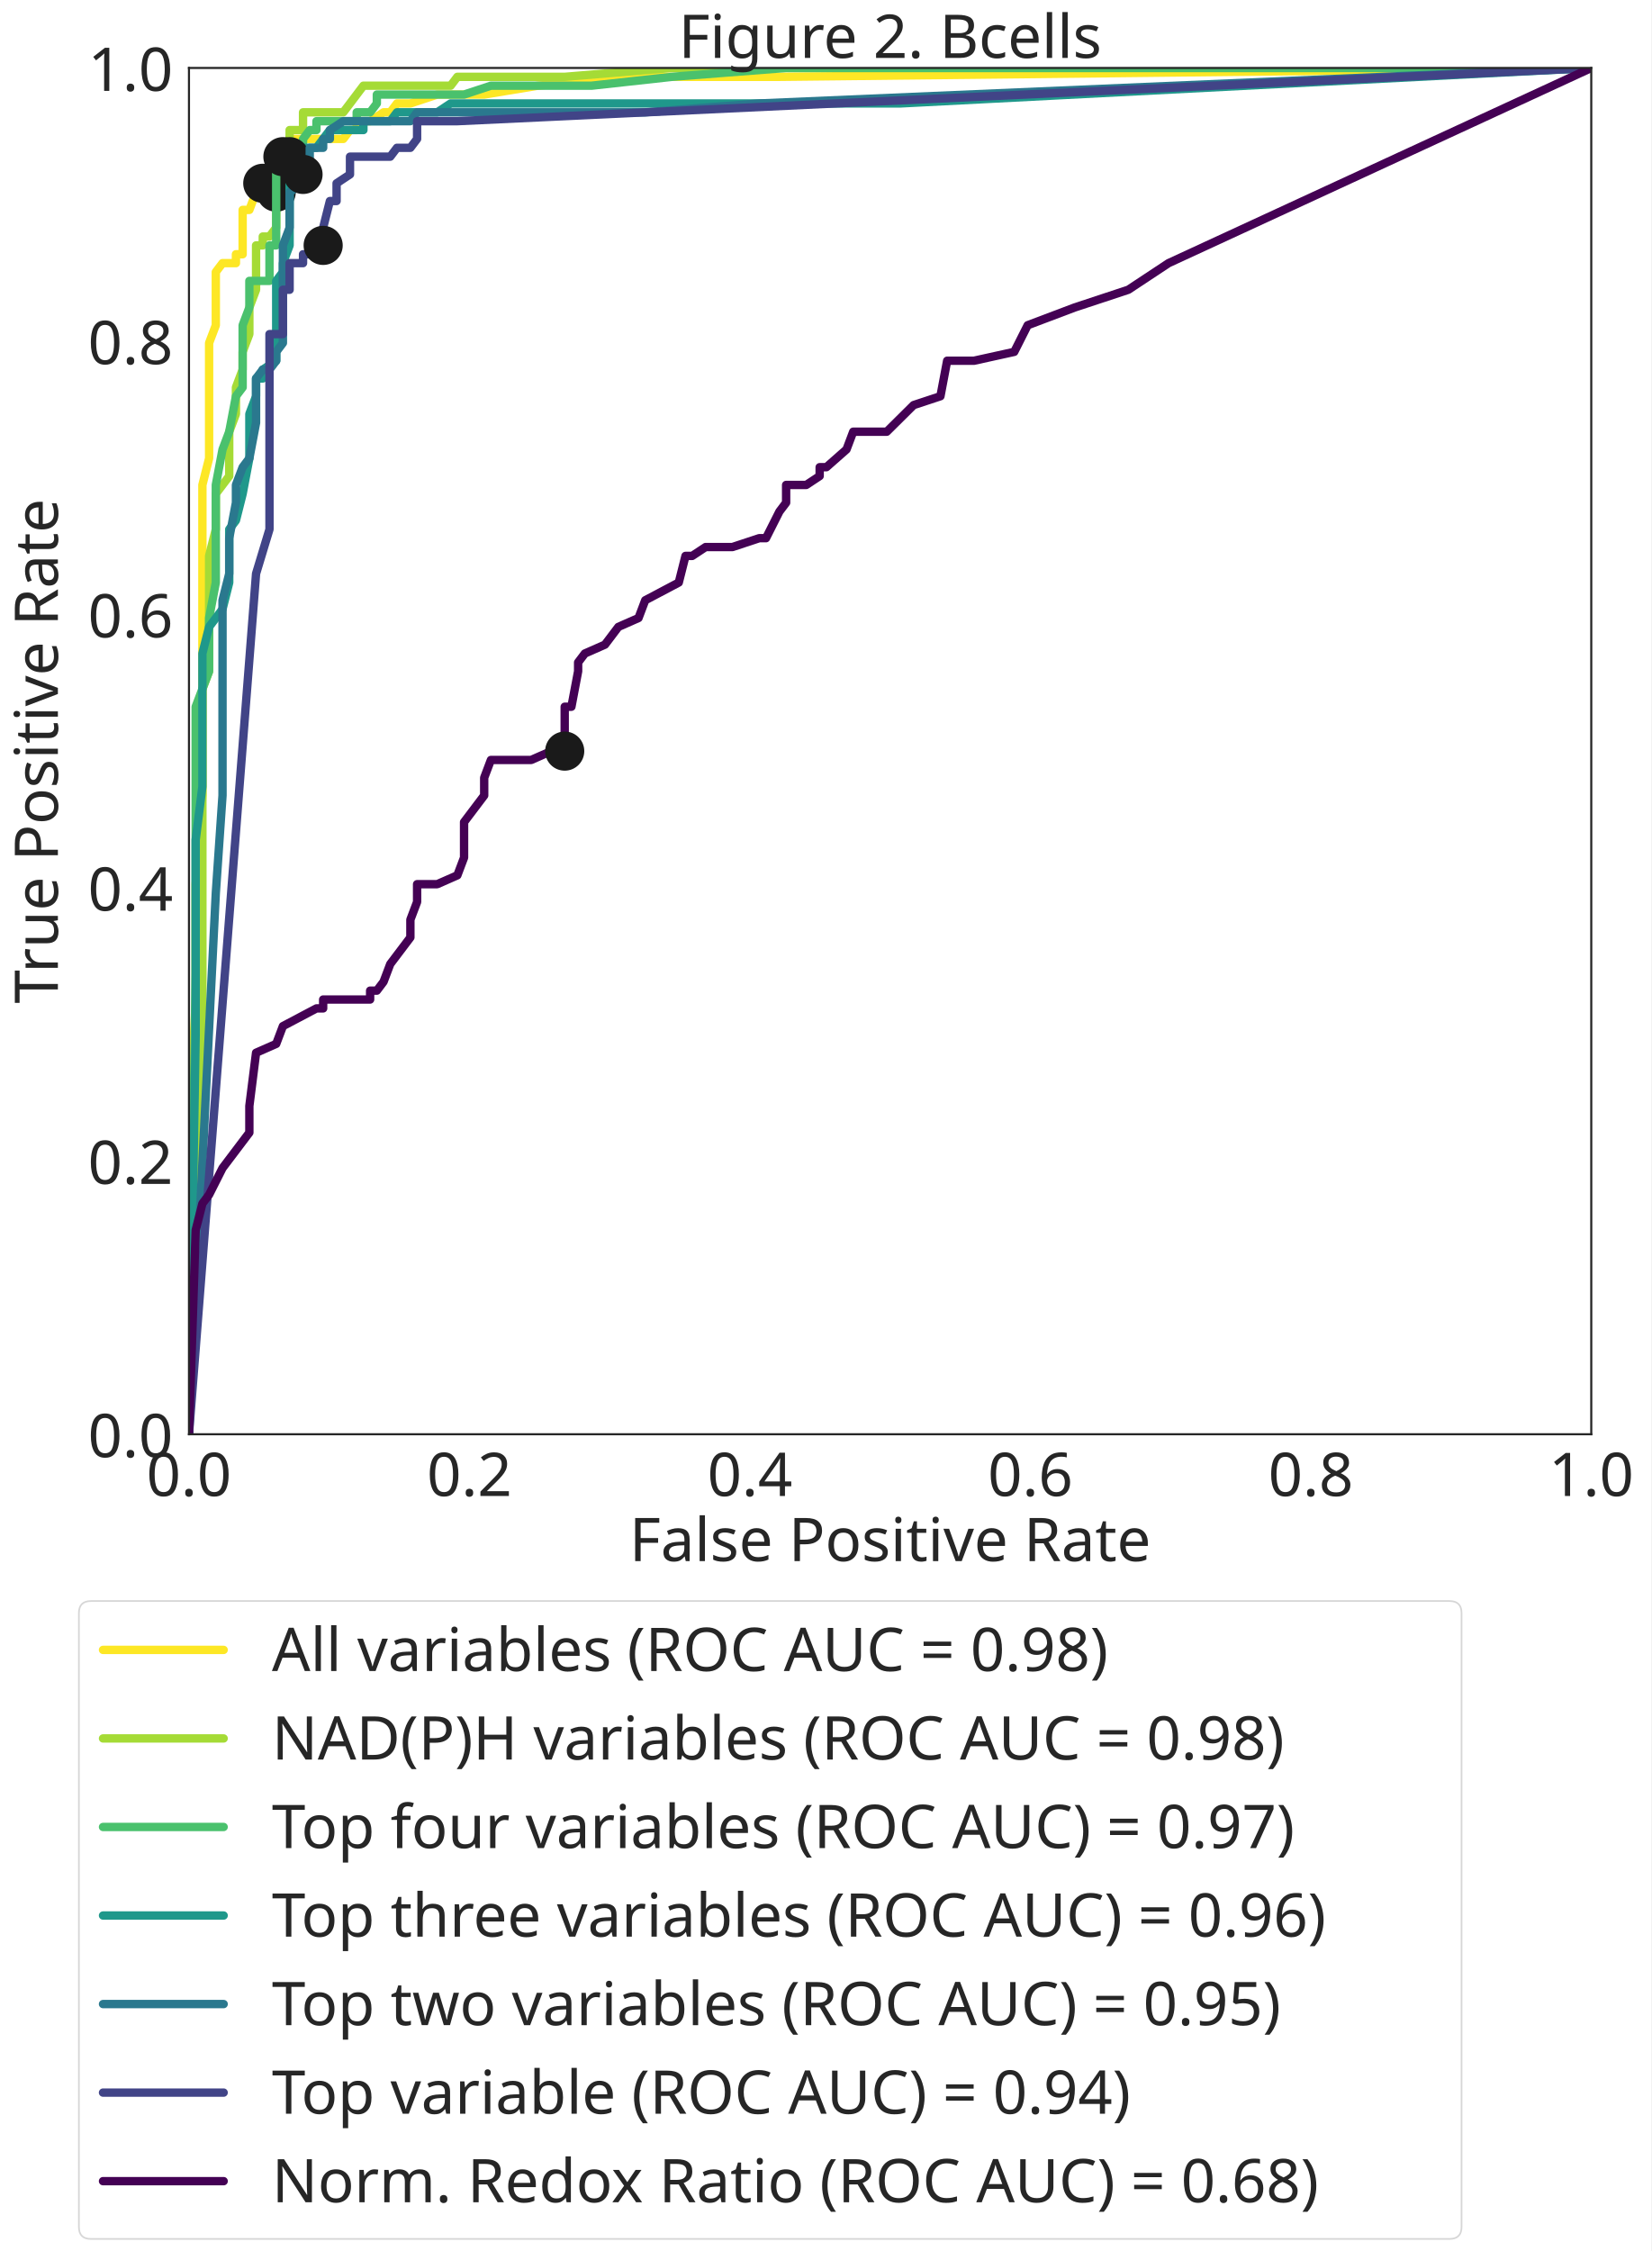
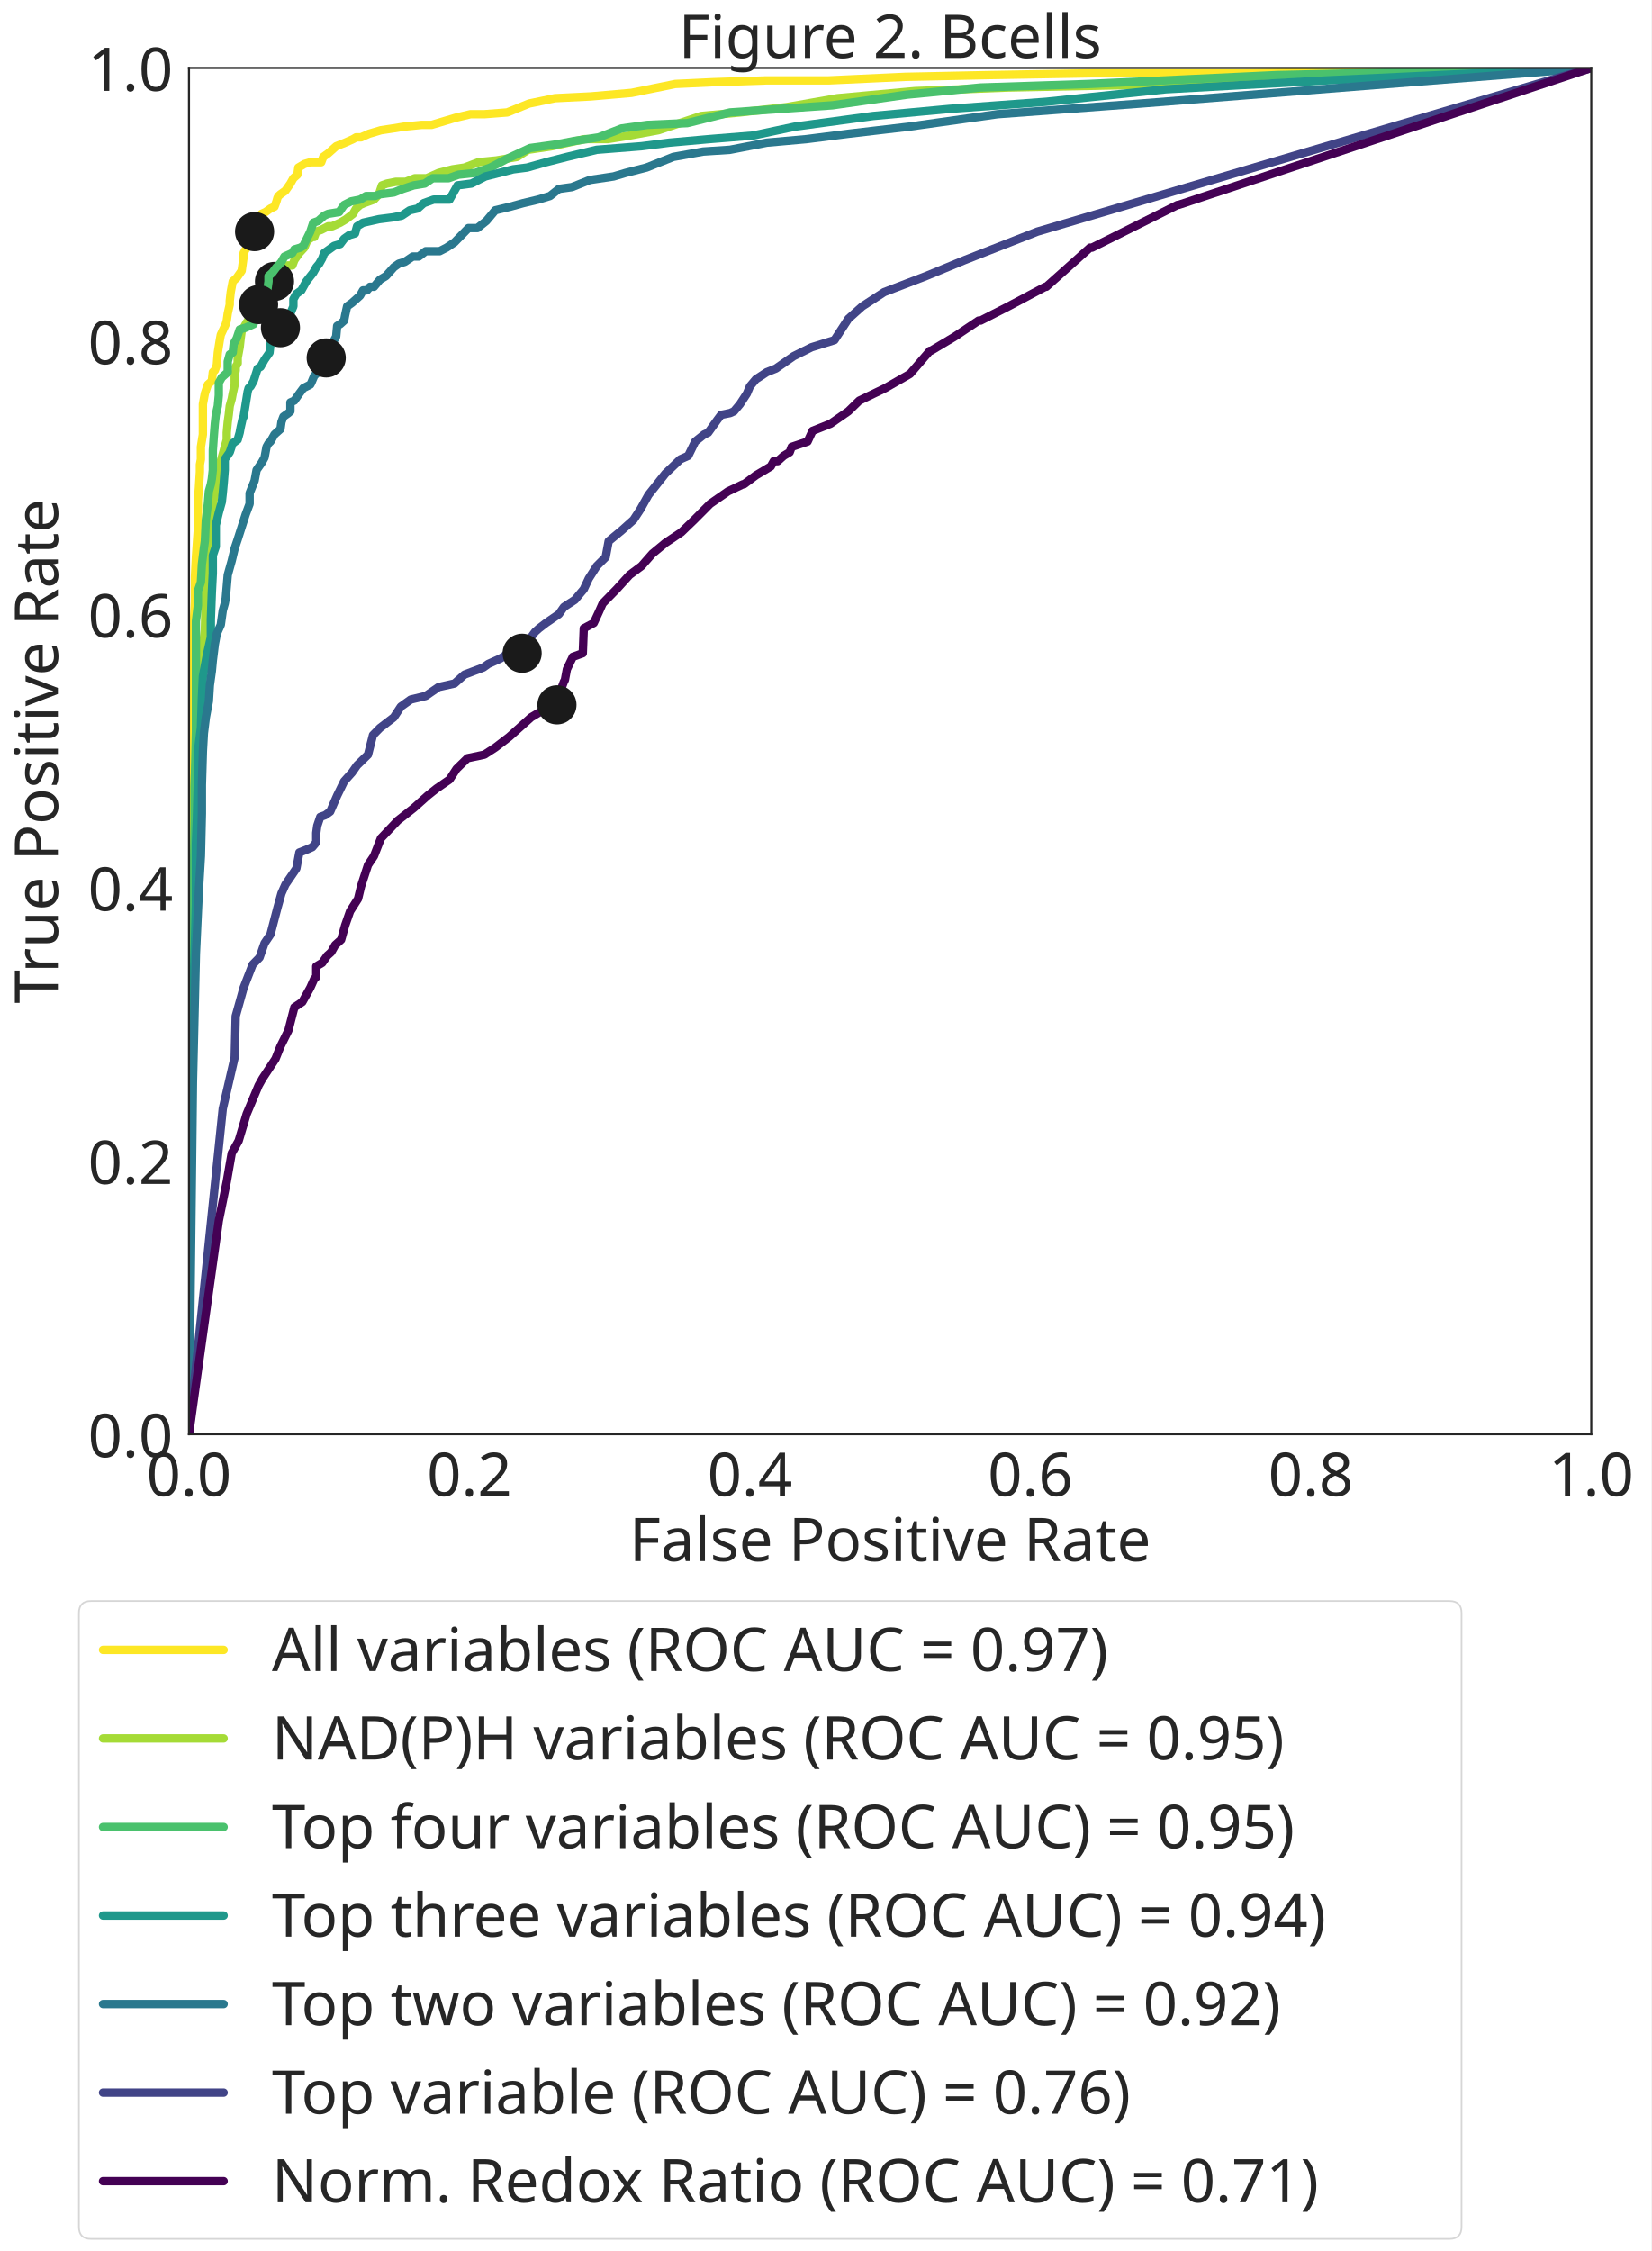
<svg xmlns="http://www.w3.org/2000/svg" xmlns:xlink="http://www.w3.org/1999/xlink" width="985.618pt" height="1343.383pt" viewBox="0 0 985.618 1343.383" version="1.1">
  <defs>
    <style type="text/css">*{stroke-linejoin: round; stroke-linecap: butt}</style>
  </defs>
  <g id="figure_1">
    <g id="patch_1">
      <path d="M 0 1343.383  L 985.618 1343.383  L 985.618 0  L 0 0  z " style="fill: #ffffff" />
    </g>
    <g id="axes_1">
      <g id="patch_2">
        <path d="M 112.793 855.954  L 949.793 855.954  L 949.793 40.554  L 112.793 40.554  z " style="fill: #ffffff" />
      </g>
      <g id="matplotlib.axis_1">
        <g id="xtick_1">
          <g id="text_1">
            <text style="fill: #262626; font: 36px 'sans-serif'; text-anchor: middle" x="112.793" y="892.809" transform="rotate(-0 112.7925 892.8088)">0.0</text>
          </g>
        </g>
        <g id="xtick_2">
          <g id="text_2">
            <text style="fill: #262626; font: 36px 'sans-serif'; text-anchor: middle" x="280.192" y="892.809" transform="rotate(-0 280.1925 892.8088)">0.2</text>
          </g>
        </g>
        <g id="xtick_3">
          <g id="text_3">
            <text style="fill: #262626; font: 36px 'sans-serif'; text-anchor: middle" x="447.592" y="892.809" transform="rotate(-0 447.5925 892.8088)">0.4</text>
          </g>
        </g>
        <g id="xtick_4">
          <g id="text_4">
            <text style="fill: #262626; font: 36px 'sans-serif'; text-anchor: middle" x="614.992" y="892.809" transform="rotate(-0 614.9925 892.8088)">0.6</text>
          </g>
        </g>
        <g id="xtick_5">
          <g id="text_5">
            <text style="fill: #262626; font: 36px 'sans-serif'; text-anchor: middle" x="782.393" y="892.809" transform="rotate(-0 782.3925 892.8088)">0.8</text>
          </g>
        </g>
        <g id="xtick_6">
          <g id="text_6">
            <text style="fill: #262626; font: 36px 'sans-serif'; text-anchor: middle" x="949.793" y="892.809" transform="rotate(-0 949.7925 892.8088)">1.0</text>
          </g>
        </g>
        <g id="text_7">
          <text style="fill: #262626; font: 36px 'sans-serif'; text-anchor: middle" x="531.293" y="931.65" transform="rotate(-0 531.2925 931.65)">False Positive Rate</text>
        </g>
      </g>
      <g id="matplotlib.axis_2">
        <g id="ytick_1">
          <g id="text_8">
            <text style="fill: #262626; font: 36px 'sans-serif'; text-anchor: end" x="103.293" y="869.632" transform="rotate(-0 103.2925 869.6316)">0.0</text>
          </g>
        </g>
        <g id="ytick_2">
          <g id="text_9">
            <text style="fill: #262626; font: 36px 'sans-serif'; text-anchor: end" x="103.293" y="706.552" transform="rotate(-0 103.2925 706.5516)">0.2</text>
          </g>
        </g>
        <g id="ytick_3">
          <g id="text_10">
            <text style="fill: #262626; font: 36px 'sans-serif'; text-anchor: end" x="103.293" y="543.472" transform="rotate(-0 103.2925 543.4716)">0.4</text>
          </g>
        </g>
        <g id="ytick_4">
          <g id="text_11">
            <text style="fill: #262626; font: 36px 'sans-serif'; text-anchor: end" x="103.293" y="380.392" transform="rotate(-0 103.2925 380.3916)">0.6</text>
          </g>
        </g>
        <g id="ytick_5">
          <g id="text_12">
            <text style="fill: #262626; font: 36px 'sans-serif'; text-anchor: end" x="103.293" y="217.312" transform="rotate(-0 103.2925 217.3116)">0.8</text>
          </g>
        </g>
        <g id="ytick_6">
          <g id="text_13">
            <text style="fill: #262626; font: 36px 'sans-serif'; text-anchor: end" x="103.293" y="54.232" transform="rotate(-0 103.2925 54.23156)">1.0</text>
          </g>
        </g>
        <g id="text_14">
          <text style="fill: #262626; font: 36px 'sans-serif'; text-anchor: middle" x="34.554" y="448.254" transform="rotate(-90 34.55438 448.2544)">True Positive Rate</text>
        </g>
      </g>
      <g id="line2d_1">
-         <path d="M 112.793 855.954  L 112.793 681.226  L 116.797 596.509  L 116.797 527.676  L 120.802 474.728  L 120.802 390.012  L 120.802 368.832  L 120.802 326.474  L 120.802 300  L 120.802 289.41  L 124.807 273.526  L 124.807 231.167  L 124.807 220.578  L 124.807 204.693  L 128.812 194.104  L 128.812 172.925  L 128.812 162.335  L 132.816 157.04  L 140.826 157.04  L 140.826 151.745  L 144.831 151.745  L 144.831 141.156  L 144.831 125.271  L 148.836 125.271  L 152.84 114.682  L 152.84 109.387  L 156.845 109.387  L 164.855 98.797  L 164.855 93.502  L 168.859 93.502  L 172.864 88.208  L 172.864 82.913  L 204.903 82.913  L 208.907 77.618  L 212.912 77.618  L 212.912 72.323  L 220.922 72.323  L 228.931 67.028  L 232.936 67.028  L 236.941 61.734  L 244.95 61.734  L 260.97 56.439  L 264.974 56.439  L 272.984 56.439  L 289.003 56.439  L 321.041 51.144  L 373.104 45.849  L 465.214 45.849  L 949.793 40.554  " clip-path="url(#peabc1f7c0e)" style="fill: none; stroke: #fde725; stroke-width: 5; stroke-linecap: round" />
+         <path d="M 112.793 855.954  L 112.793 697.758  L 113.386 626.623  L 113.386 582.031  L 113.386 549.118  L 113.98 509.834  L 113.98 483.291  L 113.98 453.563  L 114.573 424.897  L 114.573 405.786  L 115.167 394.107  L 115.761 370.749  L 116.354 359.07  L 116.354 344.206  L 116.948 332.527  L 118.135 315.54  L 118.135 305.984  L 118.135 298.552  L 118.729 291.12  L 119.322 281.565  L 119.322 277.318  L 119.916 274.132  L 119.916 272.009  L 119.916 266.7  L 121.103 259.268  L 121.103 251.836  L 121.103 245.466  L 121.103 241.219  L 122.29 234.849  L 124.071 229.54  L 126.446 227.417  L 127.039 222.108  L 128.227 221.047  L 129.414 217.861  L 130.007 210.429  L 131.195 202.997  L 131.788 199.812  L 134.756 193.442  L 135.35 191.318  L 135.944 187.072  L 137.131 181.763  L 137.131 179.64  L 137.724 174.331  L 138.912 167.961  L 141.286 165.837  L 144.254 161.59  L 145.441 153.097  L 145.441 150.973  L 149.003 144.603  L 150.784 141.418  L 151.971 138.232  L 153.752 136.109  L 154.346 135.047  L 155.533 131.862  L 156.127 127.615  L 158.501 126.554  L 161.469 124.43  L 163.844 123.368  L 165.031 120.183  L 165.624 118.06  L 166.218 116.998  L 167.405 115.936  L 170.373 113.813  L 173.341 109.566  L 175.122 106.381  L 177.497 104.257  L 178.09 100.011  L 181.652 97.887  L 185.214 96.825  L 187.588 96.825  L 191.744 96.825  L 192.931 93.64  L 195.899 91.517  L 200.648 87.27  L 205.99 85.147  L 210.739 83.023  L 212.52 81.961  L 215.488 81.961  L 220.237 79.838  L 227.361 77.715  L 234.484 76.653  L 241.014 75.591  L 251.699 74.529  L 257.635 74.529  L 271.882 70.282  L 280.786 68.159  L 289.097 68.159  L 302.75 67.097  L 315.81 61.789  L 331.244 58.604  L 352.614 57.542  L 376.952 55.418  L 403.071 50.11  L 425.629 49.048  L 457.09 47.986  L 494.488 47.986  L 540.197 45.863  L 590.654 44.801  L 652.39 43.74  L 742.027 43.74  L 949.793 40.554  " clip-path="url(#p83c61bb2bd)" style="fill: none; stroke: #fde725; stroke-width: 5; stroke-linecap: round" />
      </g>
      <g id="PathCollection_1">
        <defs>
-           <path id="mfb8e56b39c" d="M 0 11.18  C 2.965 11.18 5.809 10.002 7.906 7.906  C 10.002 5.809 11.18 2.965 11.18 0  C 11.18 -2.965 10.002 -5.809 7.906 -7.906  C 5.809 -10.002 2.965 -11.18 0 -11.18  C -2.965 -11.18 -5.809 -10.002 -7.906 -7.906  C -10.002 -5.809 -11.18 -2.965 -11.18 0  C -11.18 2.965 -10.002 5.809 -7.906 7.906  C -5.809 10.002 -2.965 11.18 0 11.18  z " style="stroke: #1a1a1a" />
+           <path id="m5f834a989d" d="M 0 11.18  C 2.965 11.18 5.809 10.002 7.906 7.906  C 10.002 5.809 11.18 2.965 11.18 0  C 11.18 -2.965 10.002 -5.809 7.906 -7.906  C 5.809 -10.002 2.965 -11.18 0 -11.18  C -2.965 -11.18 -5.809 -10.002 -7.906 -7.906  C -10.002 -5.809 -11.18 -2.965 -11.18 0  C -11.18 2.965 -10.002 5.809 -7.906 7.906  C -5.809 10.002 -2.965 11.18 0 11.18  z " style="stroke: #1a1a1a" />
        </defs>
-         <g clip-path="url(#peabc1f7c0e)">
-           <use xlink:href="#mfb8e56b39c" x="156.845" y="109.387" style="fill: #1a1a1a; stroke: #1a1a1a" />
+         <g clip-path="url(#p83c61bb2bd)">
+           <use xlink:href="#m5f834a989d" x="151.971" y="138.232" style="fill: #1a1a1a; stroke: #1a1a1a" />
        </g>
      </g>
      <g id="line2d_2">
-         <path d="M 112.793 855.954  L 120.802 596.509  L 120.802 548.856  L 120.802 490.613  L 120.802 442.96  L 120.802 411.191  L 124.807 400.601  L 124.807 368.832  L 124.807 331.769  L 128.812 315.884  L 128.812 294.705  L 136.821 284.115  L 136.821 268.231  L 136.821 257.641  L 140.826 247.052  L 140.826 241.757  L 140.826 231.167  L 144.831 220.578  L 144.831 209.988  L 148.836 199.399  L 148.836 188.809  L 148.836 183.514  L 152.84 172.925  L 152.84 157.04  L 152.84 146.45  L 156.845 146.45  L 156.845 141.156  L 160.85 141.156  L 164.855 135.861  L 164.855 125.271  L 164.855 104.092  L 168.859 93.502  L 168.859 88.208  L 172.864 88.208  L 172.864 77.618  L 180.874 77.618  L 180.874 67.028  L 188.883 67.028  L 196.893 67.028  L 204.903 67.028  L 216.917 51.144  L 224.926 51.144  L 236.941 51.144  L 244.95 51.144  L 260.97 51.144  L 268.979 51.144  L 272.984 45.849  L 313.032 45.849  L 337.06 45.849  L 401.137 40.554  L 493.247 40.554  L 949.793 40.554  " clip-path="url(#peabc1f7c0e)" style="fill: none; stroke: #a5db36; stroke-width: 5; stroke-linecap: round" />
+         <path d="M 112.793 855.954  L 113.98 688.203  L 113.98 599.018  L 114.573 545.933  L 114.573 487.538  L 116.948 454.625  L 118.729 431.267  L 119.916 411.094  L 120.51 390.922  L 122.29 376.058  L 122.884 353.761  L 123.478 337.836  L 124.665 330.404  L 127.039 320.848  L 127.039 313.416  L 127.039 300.675  L 128.82 292.182  L 129.414 283.688  L 130.601 280.503  L 131.788 275.194  L 135.35 262.454  L 135.35 258.207  L 135.944 251.836  L 136.537 247.59  L 137.131 242.281  L 138.318 238.034  L 138.912 234.849  L 140.099 229.54  L 140.099 224.232  L 140.692 221.047  L 140.692 218.923  L 141.88 216.8  L 141.88 213.615  L 143.067 207.244  L 143.661 201.936  L 144.254 197.689  L 146.035 194.504  L 147.222 192.38  L 147.816 192.38  L 149.003 188.133  L 149.003 183.886  L 151.971 182.825  L 153.158 179.64  L 154.346 177.516  L 154.939 174.331  L 156.127 172.208  L 157.314 172.208  L 159.688 171.146  L 162.063 169.022  L 165.624 166.899  L 169.186 162.652  L 170.373 161.59  L 171.561 158.405  L 174.529 158.405  L 175.716 155.22  L 178.684 150.973  L 181.652 147.788  L 183.433 143.541  L 186.401 141.418  L 187.588 141.418  L 188.775 138.232  L 191.744 137.171  L 195.899 135.047  L 198.273 135.047  L 203.022 132.924  L 206.584 130.8  L 210.739 127.615  L 212.52 124.43  L 214.895 122.307  L 217.269 121.245  L 223.205 119.122  L 226.173 115.936  L 227.954 110.628  L 230.922 109.566  L 236.265 108.504  L 242.201 108.504  L 247.544 106.381  L 254.667 106.381  L 261.79 103.196  L 270.101 101.072  L 277.224 100.011  L 285.535 96.825  L 296.22 95.764  L 308.686 93.64  L 315.216 89.393  L 329.463 87.27  L 338.961 85.147  L 349.052 83.023  L 362.705 83.023  L 375.765 80.9  L 392.98 77.715  L 418.505 69.221  L 441.656 67.097  L 469.556 63.912  L 499.831 58.604  L 546.133 54.357  L 601.339 52.233  L 705.816 50.11  L 949.793 40.554  " clip-path="url(#p83c61bb2bd)" style="fill: none; stroke: #a5db36; stroke-width: 5; stroke-linecap: round" />
      </g>
      <g id="PathCollection_2">
-         <g clip-path="url(#peabc1f7c0e)">
-           <use xlink:href="#mfb8e56b39c" x="164.855" y="114.682" style="fill: #1a1a1a; stroke: #1a1a1a" />
+         <g clip-path="url(#p83c61bb2bd)">
+           <use xlink:href="#m5f834a989d" x="163.844" y="167.961" style="fill: #1a1a1a; stroke: #1a1a1a" />
        </g>
      </g>
      <g id="line2d_3">
-         <path d="M 112.793 855.954  L 116.797 580.625  L 116.797 522.382  L 116.797 480.023  L 116.797 421.78  L 124.807 400.601  L 124.807 368.832  L 128.812 347.653  L 128.812 331.769  L 128.812 310.589  L 128.812 289.41  L 132.816 268.231  L 136.821 257.641  L 140.826 236.462  L 144.831 231.167  L 144.831 209.988  L 144.831 204.693  L 144.831 194.104  L 148.836 183.514  L 148.836 167.63  L 156.845 167.63  L 160.85 167.63  L 160.85 157.04  L 160.85 146.45  L 164.855 146.45  L 164.855 135.861  L 164.855 125.271  L 164.855 104.092  L 164.855 93.502  L 168.859 93.502  L 172.864 88.208  L 180.874 88.208  L 180.874 82.913  L 184.879 77.618  L 188.883 77.618  L 188.883 72.323  L 200.898 72.323  L 212.912 72.323  L 212.912 67.028  L 220.922 67.028  L 224.926 61.734  L 224.926 56.439  L 232.936 56.439  L 248.955 56.439  L 256.965 56.439  L 272.984 56.439  L 276.989 56.439  L 293.008 51.144  L 317.037 51.144  L 353.08 51.144  L 401.137 45.849  L 469.218 40.554  L 949.793 40.554  " clip-path="url(#peabc1f7c0e)" style="fill: none; stroke: #4ac16d; stroke-width: 5; stroke-linecap: round" />
+         <path d="M 112.793 855.954  L 113.386 673.339  L 114.573 599.018  L 115.761 556.55  L 115.761 516.204  L 116.354 489.661  L 116.354 463.118  L 116.948 436.575  L 116.948 417.465  L 116.948 388.798  L 116.948 370.749  L 118.135 361.193  L 118.135 352.7  L 119.916 347.391  L 120.51 336.774  L 121.697 327.218  L 122.29 322.972  L 122.884 310.231  L 124.071 300.675  L 124.665 293.243  L 125.852 288.997  L 126.446 285.811  L 127.039 280.503  L 127.039 275.194  L 127.039 268.824  L 127.633 260.33  L 128.227 252.898  L 128.82 247.59  L 130.007 242.281  L 130.601 235.911  L 130.601 232.725  L 130.601 228.479  L 131.195 227.417  L 132.382 225.293  L 134.756 223.17  L 135.944 222.108  L 135.944 219.985  L 135.944 215.738  L 137.131 211.491  L 138.912 210.429  L 139.505 205.121  L 140.099 204.059  L 141.286 201.936  L 143.067 196.627  L 146.629 195.565  L 151.378 193.442  L 151.971 190.257  L 152.565 188.133  L 153.158 183.886  L 154.346 181.763  L 157.314 177.516  L 159.095 176.454  L 160.282 167.961  L 160.282 164.775  L 162.656 162.652  L 165.031 159.467  L 166.218 158.405  L 167.999 156.282  L 169.78 153.097  L 174.529 150.973  L 175.716 148.85  L 179.278 147.788  L 181.058 146.726  L 185.214 138.232  L 186.995 132.924  L 189.963 131.862  L 193.524 128.677  L 195.899 127.615  L 202.429 126.554  L 205.397 122.307  L 209.552 120.183  L 214.895 119.122  L 218.456 116.998  L 223.799 116.998  L 226.767 115.936  L 235.078 114.875  L 240.42 112.751  L 246.95 110.628  L 253.48 109.566  L 258.229 106.381  L 267.727 106.381  L 273.663 104.257  L 283.754 103.196  L 292.658 100.011  L 302.75 94.702  L 316.403 88.332  L 331.837 86.208  L 343.116 84.085  L 357.363 81.961  L 371.016 76.653  L 386.45 74.529  L 410.195 73.468  L 435.72 67.097  L 465.995 64.974  L 496.863 62.85  L 541.384 56.48  L 585.312 52.233  L 650.016 50.11  L 762.21 44.801  L 949.793 40.554  " clip-path="url(#p83c61bb2bd)" style="fill: none; stroke: #4ac16d; stroke-width: 5; stroke-linecap: round" />
      </g>
      <g id="PathCollection_3">
-         <g clip-path="url(#peabc1f7c0e)">
-           <use xlink:href="#mfb8e56b39c" x="168.859" y="93.502" style="fill: #1a1a1a; stroke: #1a1a1a" />
+         <g clip-path="url(#p83c61bb2bd)">
+           <use xlink:href="#m5f834a989d" x="154.346" y="181.763" style="fill: #1a1a1a; stroke: #1a1a1a" />
        </g>
      </g>
      <g id="line2d_4">
-         <path d="M 112.793 855.954  L 116.797 617.688  L 116.797 538.266  L 116.797 501.202  L 120.802 469.434  L 120.802 405.896  L 120.802 390.012  L 124.807 374.127  L 132.816 363.537  L 136.821 347.653  L 136.821 315.884  L 140.826 310.589  L 144.831 294.705  L 148.836 273.526  L 148.836 257.641  L 148.836 247.052  L 152.84 236.462  L 152.84 225.873  L 156.845 225.873  L 156.845 220.578  L 164.855 215.283  L 164.855 194.104  L 164.855 178.219  L 164.855 167.63  L 168.859 162.335  L 168.859 157.04  L 172.864 146.45  L 172.864 135.861  L 172.864 104.092  L 172.864 93.502  L 172.864 88.208  L 188.883 88.208  L 196.893 77.618  L 200.898 77.618  L 216.917 77.618  L 216.917 72.323  L 232.936 72.323  L 236.941 67.028  L 244.95 67.028  L 260.97 67.028  L 268.979 61.734  L 272.984 61.734  L 289.003 61.734  L 309.027 61.734  L 317.037 61.734  L 353.08 61.734  L 377.108 61.734  L 433.175 61.734  L 537.3 61.734  L 949.793 40.554  " clip-path="url(#peabc1f7c0e)" style="fill: none; stroke: #1f988b; stroke-width: 5; stroke-linecap: round" />
+         <path d="M 112.793 855.954  L 113.386 730.672  L 113.98 672.277  L 114.573 628.747  L 115.167 597.957  L 116.354 562.92  L 116.948 539.562  L 116.948 503.464  L 117.541 487.538  L 118.135 465.242  L 118.135 448.254  L 119.916 434.452  L 120.51 416.403  L 121.103 403.662  L 123.478 390.922  L 125.852 380.304  L 125.852 369.687  L 126.446 353.761  L 127.039 342.082  L 127.039 331.465  L 128.82 326.157  L 128.82 320.848  L 128.82 313.416  L 130.601 305.984  L 132.382 299.614  L 132.975 294.305  L 133.569 287.935  L 134.163 280.503  L 134.163 274.132  L 137.131 269.886  L 138.912 264.577  L 141.88 262.454  L 143.067 258.207  L 143.661 255.022  L 144.848 249.713  L 145.441 248.651  L 147.816 233.787  L 148.41 231.664  L 149.597 230.602  L 151.378 227.417  L 153.752 219.985  L 155.533 218.923  L 157.314 215.738  L 157.907 214.676  L 160.875 210.429  L 161.469 205.121  L 162.656 200.874  L 162.656 199.812  L 165.624 198.75  L 169.186 192.38  L 169.78 191.318  L 171.561 190.257  L 173.341 187.072  L 175.122 182.825  L 175.122 178.578  L 176.903 175.393  L 179.871 173.269  L 182.839 167.961  L 186.995 162.652  L 188.775 159.467  L 190.556 157.343  L 192.337 154.158  L 193.524 150.973  L 199.461 146.726  L 203.022 145.665  L 205.397 142.479  L 208.365 140.356  L 211.927 139.294  L 213.114 135.047  L 216.675 132.924  L 226.173 130.8  L 234.484 129.739  L 239.827 128.677  L 244.575 125.492  L 249.324 124.43  L 252.886 121.245  L 258.822 119.122  L 268.32 119.122  L 273.069 110.628  L 281.38 109.566  L 289.69 105.319  L 306.312 101.072  L 314.622 100.011  L 325.901 96.825  L 338.367 93.64  L 356.175 89.393  L 382.888 87.27  L 399.51 85.147  L 423.254 83.023  L 449.373 80.9  L 474.305 75.591  L 521.201 69.221  L 566.91 64.974  L 624.49 60.727  L 695.724 53.295  L 791.89 47.986  L 949.793 40.554  " clip-path="url(#p83c61bb2bd)" style="fill: none; stroke: #1f988b; stroke-width: 5; stroke-linecap: round" />
      </g>
      <g id="PathCollection_4">
-         <g clip-path="url(#peabc1f7c0e)">
-           <use xlink:href="#mfb8e56b39c" x="172.864" y="93.502" style="fill: #1a1a1a; stroke: #1a1a1a" />
+         <g clip-path="url(#p83c61bb2bd)">
+           <use xlink:href="#m5f834a989d" x="167.405" y="195.565" style="fill: #1a1a1a; stroke: #1a1a1a" />
        </g>
      </g>
      <g id="line2d_5">
-         <path d="M 112.793 855.954  L 128.812 532.971  L 132.816 474.728  L 132.816 448.254  L 132.816 384.717  L 132.816 358.243  L 136.821 342.358  L 136.821 321.179  L 140.826 300  L 140.826 289.41  L 144.831 278.821  L 148.836 273.526  L 152.84 252.347  L 152.84 241.757  L 152.84 225.873  L 156.845 220.578  L 160.85 220.578  L 164.855 215.283  L 164.855 209.988  L 168.859 204.693  L 168.859 172.925  L 168.859 162.335  L 168.859 146.45  L 172.864 135.861  L 172.864 114.682  L 180.874 109.387  L 180.874 98.797  L 184.879 98.797  L 184.879 88.208  L 192.888 88.208  L 192.888 82.913  L 196.893 82.913  L 196.893 77.618  L 204.903 72.323  L 216.917 72.323  L 232.936 72.323  L 244.95 72.323  L 248.955 67.028  L 252.96 67.028  L 264.974 67.028  L 280.993 67.028  L 284.998 67.028  L 317.037 67.028  L 385.118 67.028  L 453.199 61.734  L 949.793 40.554  " clip-path="url(#peabc1f7c0e)" style="fill: none; stroke: #2a788e; stroke-width: 5; stroke-linecap: round" />
+         <path d="M 112.793 855.954  L 115.167 645.734  L 116.948 569.29  L 118.729 531.068  L 119.916 510.896  L 120.51 485.415  L 120.51 468.427  L 121.103 448.254  L 121.697 437.637  L 122.884 428.082  L 124.665 418.526  L 125.258 408.971  L 126.446 400.477  L 127.039 394.107  L 128.227 384.551  L 129.414 378.181  L 131.788 372.872  L 132.975 364.379  L 134.163 360.132  L 134.756 356.947  L 135.944 343.144  L 138.318 334.65  L 140.099 327.218  L 141.88 321.91  L 146.629 307.046  L 149.003 300.675  L 149.003 294.305  L 151.971 286.873  L 153.158 280.503  L 156.127 276.256  L 157.907 273.071  L 159.095 266.7  L 160.282 264.577  L 161.469 263.515  L 163.844 259.268  L 167.405 256.083  L 167.999 251.836  L 169.186 248.651  L 172.154 246.528  L 173.341 245.466  L 173.341 240.157  L 175.716 239.096  L 178.684 234.849  L 181.058 231.664  L 185.214 229.54  L 185.807 228.479  L 187.588 224.232  L 189.963 222.108  L 191.15 217.861  L 194.712 213.615  L 195.899 209.368  L 197.086 208.306  L 198.867 204.059  L 200.648 200.874  L 201.241 194.504  L 203.022 193.442  L 205.397 191.318  L 205.99 188.133  L 207.178 182.825  L 210.146 180.701  L 214.895 176.454  L 216.675 173.269  L 219.05 173.269  L 220.831 171.146  L 223.205 171.146  L 226.767 166.899  L 230.329 164.775  L 235.078 159.467  L 238.046 157.343  L 241.607 156.282  L 246.356 153.097  L 249.918 153.097  L 254.073 149.911  L 258.822 149.911  L 262.384 149.911  L 266.539 147.788  L 271.288 144.603  L 279.599 136.109  L 284.941 136.109  L 290.284 131.862  L 295.627 125.492  L 304.531 123.368  L 312.248 121.245  L 321.152 119.122  L 328.275 116.998  L 333.618 112.751  L 341.335 111.69  L 352.02 107.443  L 366.267 105.319  L 373.39 103.196  L 385.856 100.011  L 401.884 93.64  L 419.692 90.455  L 435.72 89.393  L 457.684 85.147  L 481.429 83.023  L 506.361 79.838  L 542.571 75.591  L 595.403 68.159  L 680.884 61.789  L 949.793 40.554  " clip-path="url(#p83c61bb2bd)" style="fill: none; stroke: #2a788e; stroke-width: 5; stroke-linecap: round" />
      </g>
      <g id="PathCollection_5">
-         <g clip-path="url(#peabc1f7c0e)">
-           <use xlink:href="#mfb8e56b39c" x="180.874" y="104.092" style="fill: #1a1a1a; stroke: #1a1a1a" />
+         <g clip-path="url(#p83c61bb2bd)">
+           <use xlink:href="#m5f834a989d" x="194.712" y="213.615" style="fill: #1a1a1a; stroke: #1a1a1a" />
        </g>
      </g>
      <g id="line2d_6">
-         <path d="M 112.793 855.954  L 152.84 342.358  L 160.85 315.884  L 160.85 300  L 160.85 278.821  L 160.85 268.231  L 160.85 236.462  L 160.85 225.873  L 160.85 220.578  L 160.85 209.988  L 160.85 199.399  L 168.859 199.399  L 168.859 188.809  L 168.859 183.514  L 168.859 172.925  L 172.864 172.925  L 172.864 167.63  L 172.864 157.04  L 180.874 157.04  L 180.874 151.745  L 192.888 151.745  L 192.888 135.861  L 196.893 119.976  L 200.898 119.976  L 200.898 109.387  L 208.907 104.092  L 208.907 93.502  L 216.917 93.502  L 232.936 93.502  L 236.941 88.208  L 244.95 88.208  L 248.955 82.913  L 248.955 72.323  L 252.96 72.323  L 272.984 72.323  L 949.793 40.554  " clip-path="url(#peabc1f7c0e)" style="fill: none; stroke: #414487; stroke-width: 5; stroke-linecap: round" />
+         <path d="M 112.793 855.954  L 132.975 661.66  L 140.099 630.87  L 140.692 606.45  L 145.441 589.463  L 150.784 575.661  L 154.939 571.414  L 157.907 562.92  L 161.469 557.611  L 165.624 541.686  L 167.999 533.192  L 170.373 527.883  L 176.903 518.328  L 178.684 508.772  L 184.027 506.649  L 186.401 505.587  L 188.182 503.464  L 188.775 502.402  L 188.775 499.217  L 188.775 497.093  L 189.369 492.847  L 191.15 487.538  L 194.118 486.476  L 197.086 484.353  L 201.241 474.797  L 205.397 466.304  L 210.146 460.995  L 213.114 456.748  L 219.644 450.378  L 222.612 438.699  L 226.767 434.452  L 235.078 428.082  L 239.233 421.711  L 245.169 417.465  L 254.073 415.341  L 261.79 410.033  L 271.288 407.909  L 277.224 402.6  L 288.503 398.354  L 291.471 396.23  L 298.595 393.045  L 300.375 391.983  L 300.969 391.983  L 301.563 390.922  L 303.937 390.922  L 307.499 389.86  L 308.092 389.86  L 310.467 389.86  L 312.248 389.86  L 312.248 388.798  L 312.841 387.736  L 314.029 385.613  L 315.216 382.428  L 316.997 380.304  L 319.371 377.119  L 321.746 374.996  L 325.901 371.811  L 333.618 366.502  L 336.586 362.255  L 343.116 358.008  L 348.458 351.638  L 351.427 345.268  L 356.175 337.836  L 361.518 332.527  L 363.299 322.972  L 371.016 316.601  L 378.139 310.231  L 382.295 303.861  L 387.044 295.367  L 397.135 282.626  L 406.039 274.132  L 410.788 272.009  L 414.944 263.515  L 420.286 259.268  L 422.661 258.207  L 428.003 250.775  L 430.378 247.59  L 435.72 246.528  L 438.095 245.466  L 441.656 241.219  L 445.812 234.849  L 447.592 230.602  L 451.154 226.355  L 457.684 222.108  L 463.027 219.985  L 473.712 212.553  L 484.397 207.244  L 498.05 202.997  L 506.361 190.257  L 514.671 182.825  L 527.731 174.331  L 552.663 164.775  L 575.814 155.22  L 619.148 138.232  L 949.793 40.554  " clip-path="url(#p83c61bb2bd)" style="fill: none; stroke: #414487; stroke-width: 5; stroke-linecap: round" />
      </g>
      <g id="PathCollection_6">
-         <g clip-path="url(#peabc1f7c0e)">
-           <use xlink:href="#mfb8e56b39c" x="192.888" y="146.45" style="fill: #1a1a1a; stroke: #1a1a1a" />
+         <g clip-path="url(#p83c61bb2bd)">
+           <use xlink:href="#m5f834a989d" x="311.654" y="389.86" style="fill: #1a1a1a; stroke: #1a1a1a" />
        </g>
      </g>
      <g id="line2d_7">
-         <path d="M 112.793 855.954  L 116.797 734.174  L 120.802 718.289  L 124.807 712.995  L 132.816 697.11  L 136.821 691.815  L 144.831 681.226  L 148.836 675.931  L 148.836 665.341  L 148.836 660.047  L 152.84 628.278  L 164.855 622.983  L 168.859 612.393  L 188.883 601.804  L 192.888 601.804  L 192.888 596.509  L 204.903 596.509  L 220.922 596.509  L 220.922 591.214  L 224.926 591.214  L 228.931 585.919  L 232.936 575.33  L 244.95 559.445  L 244.95 548.856  L 248.955 538.266  L 248.955 527.676  L 252.96 527.676  L 260.97 527.676  L 272.984 522.382  L 276.989 511.792  L 276.989 490.613  L 289.003 474.728  L 289.003 464.139  L 293.008 453.549  L 309.027 453.549  L 317.037 453.549  L 329.051 448.254  L 337.06 448.254  L 337.06 437.665  L 337.06 421.78  L 341.065 421.78  L 345.07 400.601  L 345.07 395.306  L 349.075 390.012  L 361.089 384.717  L 369.099 374.127  L 381.113 368.832  L 385.118 358.243  L 405.142 347.653  L 409.147 331.769  L 413.151 331.769  L 421.161 326.474  L 437.18 326.474  L 453.199 321.179  L 457.204 321.179  L 465.214 305.295  L 469.218 300  L 469.218 289.41  L 481.233 289.41  L 489.242 284.115  L 489.242 278.821  L 493.247 278.821  L 505.261 268.231  L 509.266 257.641  L 521.281 257.641  L 529.29 257.641  L 545.309 241.757  L 561.328 236.462  L 565.333 215.283  L 581.352 215.283  L 605.381 209.988  L 613.391 194.104  L 641.424 183.514  L 673.462 172.925  L 697.491 157.04  L 949.793 40.554  " clip-path="url(#peabc1f7c0e)" style="fill: none; stroke: #440154; stroke-width: 5; stroke-linecap: round" />
+         <path d="M 112.793 855.954  L 130.601 728.548  L 135.35 705.19  L 138.318 688.203  L 142.473 680.771  L 147.222 664.845  L 154.346 647.857  L 156.72 643.611  L 164.437 631.932  L 167.405 624.5  L 172.154 614.944  L 175.716 601.142  L 180.465 597.957  L 185.214 589.463  L 187.588 584.154  L 188.775 583.093  L 188.775 576.722  L 192.337 574.599  L 195.305 570.352  L 197.68 568.229  L 200.054 563.982  L 203.616 560.797  L 205.99 552.303  L 208.958 543.809  L 213.707 536.377  L 215.488 528.945  L 219.644 516.204  L 223.205 510.896  L 227.361 500.279  L 237.452 489.661  L 246.95 482.229  L 255.261 474.797  L 260.603 470.55  L 268.32 465.242  L 272.475 458.872  L 279.005 452.501  L 289.097 450.378  L 295.627 446.131  L 303.937 439.761  L 311.061 433.39  L 316.997 428.082  L 322.339 424.897  L 324.12 422.773  L 325.901 422.773  L 329.463 421.711  L 331.837 421.711  L 332.431 421.711  L 332.431 418.526  L 333.024 417.465  L 333.618 415.341  L 333.618 414.279  L 334.212 413.218  L 336.586 406.847  L 337.18 405.786  L 338.367 399.415  L 341.929 391.983  L 347.865 389.86  L 348.458 374.996  L 354.395 371.811  L 357.363 365.44  L 359.737 360.132  L 368.048 351.638  L 375.765 343.144  L 382.888 337.836  L 389.418 330.404  L 397.135 324.033  L 406.633 317.663  L 414.35 310.231  L 423.848 300.675  L 434.533 293.243  L 443.437 288.997  L 444.031 288.997  L 451.154 283.688  L 460.058 278.379  L 461.839 275.194  L 464.214 275.194  L 467.775 272.009  L 471.337 269.886  L 472.524 266.7  L 482.022 263.515  L 484.99 257.145  L 495.675 252.898  L 506.361 245.466  L 512.89 239.096  L 528.324 231.664  L 543.165 223.17  L 555.037 209.368  L 555.631 209.368  L 569.878 200.874  L 584.124 191.318  L 585.312 191.318  L 601.933 182.825  L 623.897 171.146  L 624.49 171.146  L 650.61 147.788  L 651.797 147.788  L 702.848 122.307  L 703.441 122.307  L 949.793 40.554  " clip-path="url(#p83c61bb2bd)" style="fill: none; stroke: #440154; stroke-width: 5; stroke-linecap: round" />
      </g>
      <g id="PathCollection_7">
-         <g clip-path="url(#peabc1f7c0e)">
-           <use xlink:href="#mfb8e56b39c" x="337.06" y="448.254" style="fill: #1a1a1a; stroke: #1a1a1a" />
+         <g clip-path="url(#p83c61bb2bd)">
+           <use xlink:href="#m5f834a989d" x="332.431" y="420.65" style="fill: #1a1a1a; stroke: #1a1a1a" />
        </g>
      </g>
      <g id="patch_3">
        <path d="M 112.793 855.954  L 112.793 40.554  " style="fill: none; stroke: #262626; stroke-width: 1.25; stroke-linejoin: miter; stroke-linecap: square" />
      </g>
      <g id="patch_4">
        <path d="M 949.793 855.954  L 949.793 40.554  " style="fill: none; stroke: #262626; stroke-width: 1.25; stroke-linejoin: miter; stroke-linecap: square" />
      </g>
      <g id="patch_5">
        <path d="M 112.793 855.954  L 949.793 855.954  " style="fill: none; stroke: #262626; stroke-width: 1.25; stroke-linejoin: miter; stroke-linecap: square" />
      </g>
      <g id="patch_6">
        <path d="M 112.793 40.554  L 949.793 40.554  " style="fill: none; stroke: #262626; stroke-width: 1.25; stroke-linejoin: miter; stroke-linecap: square" />
      </g>
      <g id="text_15">
        <text style="fill: #262626; font: 36px 'sans-serif'; text-anchor: middle" x="531.293" y="34.554" transform="rotate(-0 531.2925 34.55438)">Figure 2. Bcells</text>
      </g>
      <g id="legend_1">
        <g id="patch_7">
          <path d="M 54.292 1336.183  L 865.164 1336.183  Q 872.364 1336.183 872.364 1328.983  L 872.364 962.694  Q 872.364 955.494 865.164 955.494  L 54.292 955.494  Q 47.093 955.494 47.093 962.694  L 47.093 1328.983  Q 47.093 1336.183 54.292 1336.183  z " style="fill: #ffffff; opacity: 0.8; stroke: #cccccc; stroke-linejoin: miter" />
        </g>
        <g id="line2d_8">
          <path d="M 61.492 984.649  L 97.493 984.649  L 133.493 984.649  " style="fill: none; stroke: #fde725; stroke-width: 5; stroke-linecap: round" />
        </g>
        <g id="text_16">
-           <text style="fill: #262626; font: 36px 'sans-serif'; text-anchor: start" x="162.292" y="997.249" transform="rotate(-0 162.2925 997.2487)">All variables (ROC AUC = 0.98)</text>
+           <text style="fill: #262626; font: 36px 'sans-serif'; text-anchor: start" x="162.292" y="997.249" transform="rotate(-0 162.2925 997.2487)">All variables (ROC AUC = 0.97)</text>
        </g>
        <g id="line2d_9">
          <path d="M 61.492 1037.49  L 97.493 1037.49  L 133.493 1037.49  " style="fill: none; stroke: #a5db36; stroke-width: 5; stroke-linecap: round" />
        </g>
        <g id="text_17">
-           <text style="fill: #262626; font: 36px 'sans-serif'; text-anchor: start" x="162.292" y="1050.09" transform="rotate(-0 162.2925 1050.09)">NAD(P)H variables (ROC AUC = 0.98)</text>
+           <text style="fill: #262626; font: 36px 'sans-serif'; text-anchor: start" x="162.292" y="1050.09" transform="rotate(-0 162.2925 1050.09)">NAD(P)H variables (ROC AUC = 0.95)</text>
        </g>
        <g id="line2d_10">
          <path d="M 61.492 1090.331  L 97.493 1090.331  L 133.493 1090.331  " style="fill: none; stroke: #4ac16d; stroke-width: 5; stroke-linecap: round" />
        </g>
        <g id="text_18">
-           <text style="fill: #262626; font: 36px 'sans-serif'; text-anchor: start" x="162.292" y="1102.931" transform="rotate(-0 162.2925 1102.931)">Top four variables (ROC AUC) = 0.97)</text>
+           <text style="fill: #262626; font: 36px 'sans-serif'; text-anchor: start" x="162.292" y="1102.931" transform="rotate(-0 162.2925 1102.931)">Top four variables (ROC AUC) = 0.95)</text>
        </g>
        <g id="line2d_11">
          <path d="M 61.492 1143.172  L 97.493 1143.172  L 133.493 1143.172  " style="fill: none; stroke: #1f988b; stroke-width: 5; stroke-linecap: round" />
        </g>
        <g id="text_19">
-           <text style="fill: #262626; font: 36px 'sans-serif'; text-anchor: start" x="162.292" y="1155.773" transform="rotate(-0 162.2925 1155.773)">Top three variables (ROC AUC) = 0.96)</text>
+           <text style="fill: #262626; font: 36px 'sans-serif'; text-anchor: start" x="162.292" y="1155.773" transform="rotate(-0 162.2925 1155.773)">Top three variables (ROC AUC) = 0.94)</text>
        </g>
        <g id="line2d_12">
          <path d="M 61.492 1196.014  L 97.493 1196.014  L 133.493 1196.014  " style="fill: none; stroke: #2a788e; stroke-width: 5; stroke-linecap: round" />
        </g>
        <g id="text_20">
-           <text style="fill: #262626; font: 36px 'sans-serif'; text-anchor: start" x="162.292" y="1208.614" transform="rotate(-0 162.2925 1208.614)">Top two variables (ROC AUC) = 0.95)</text>
+           <text style="fill: #262626; font: 36px 'sans-serif'; text-anchor: start" x="162.292" y="1208.614" transform="rotate(-0 162.2925 1208.614)">Top two variables (ROC AUC) = 0.92)</text>
        </g>
        <g id="line2d_13">
          <path d="M 61.492 1248.855  L 97.493 1248.855  L 133.493 1248.855  " style="fill: none; stroke: #414487; stroke-width: 5; stroke-linecap: round" />
        </g>
        <g id="text_21">
-           <text style="fill: #262626; font: 36px 'sans-serif'; text-anchor: start" x="162.292" y="1261.455" transform="rotate(-0 162.2925 1261.455)">Top variable (ROC AUC) = 0.94)</text>
+           <text style="fill: #262626; font: 36px 'sans-serif'; text-anchor: start" x="162.292" y="1261.455" transform="rotate(-0 162.2925 1261.455)">Top variable (ROC AUC) = 0.76)</text>
        </g>
        <g id="line2d_14">
          <path d="M 61.492 1301.696  L 97.493 1301.696  L 133.493 1301.696  " style="fill: none; stroke: #440154; stroke-width: 5; stroke-linecap: round" />
        </g>
        <g id="text_22">
-           <text style="fill: #262626; font: 36px 'sans-serif'; text-anchor: start" x="162.292" y="1314.296" transform="rotate(-0 162.2925 1314.296)">Norm. Redox Ratio (ROC AUC) = 0.68)</text>
+           <text style="fill: #262626; font: 36px 'sans-serif'; text-anchor: start" x="162.292" y="1314.296" transform="rotate(-0 162.2925 1314.296)">Norm. Redox Ratio (ROC AUC) = 0.71)</text>
        </g>
      </g>
    </g>
  </g>
  <defs>
-     <clipPath id="peabc1f7c0e">
+     <clipPath id="p83c61bb2bd">
      <rect x="112.793" y="40.554" width="837" height="815.4" />
    </clipPath>
  </defs>
</svg>
